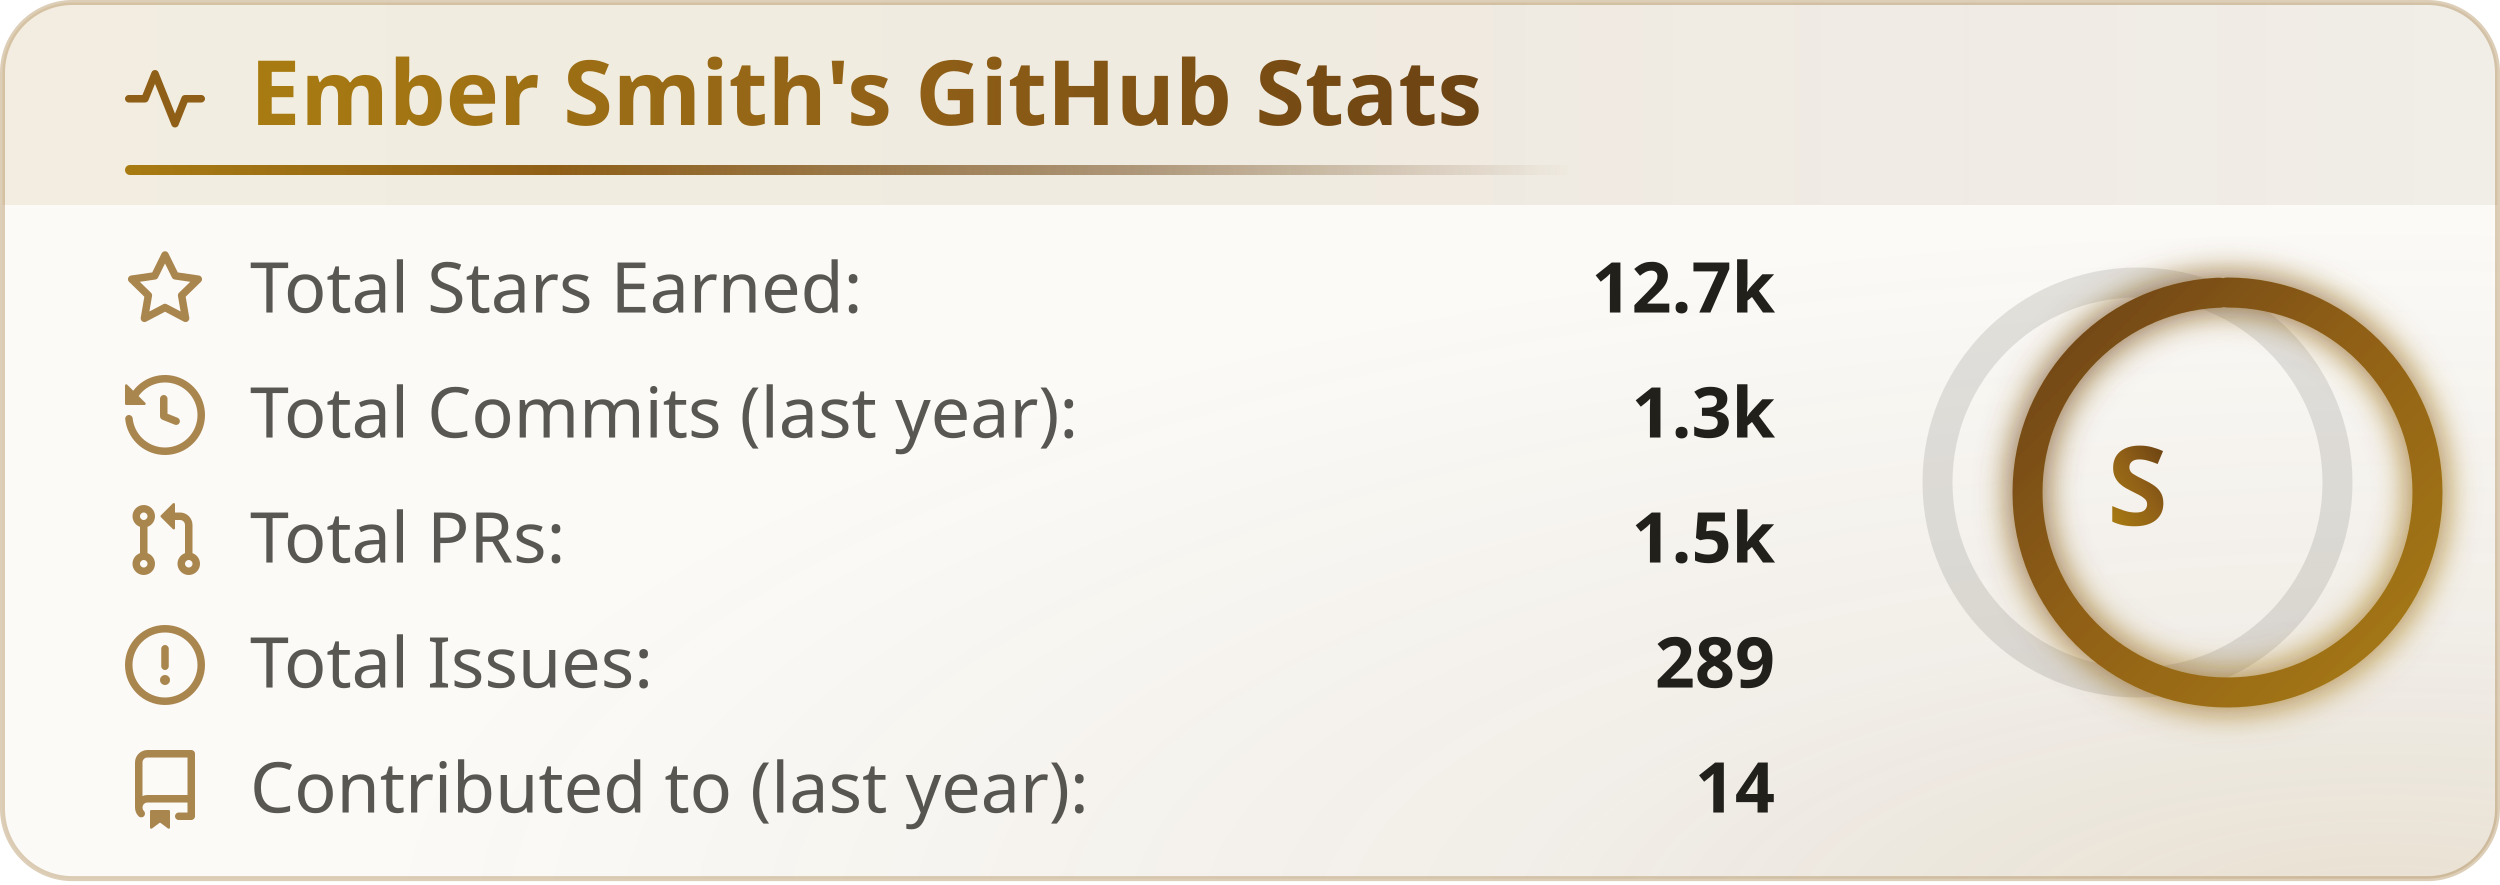
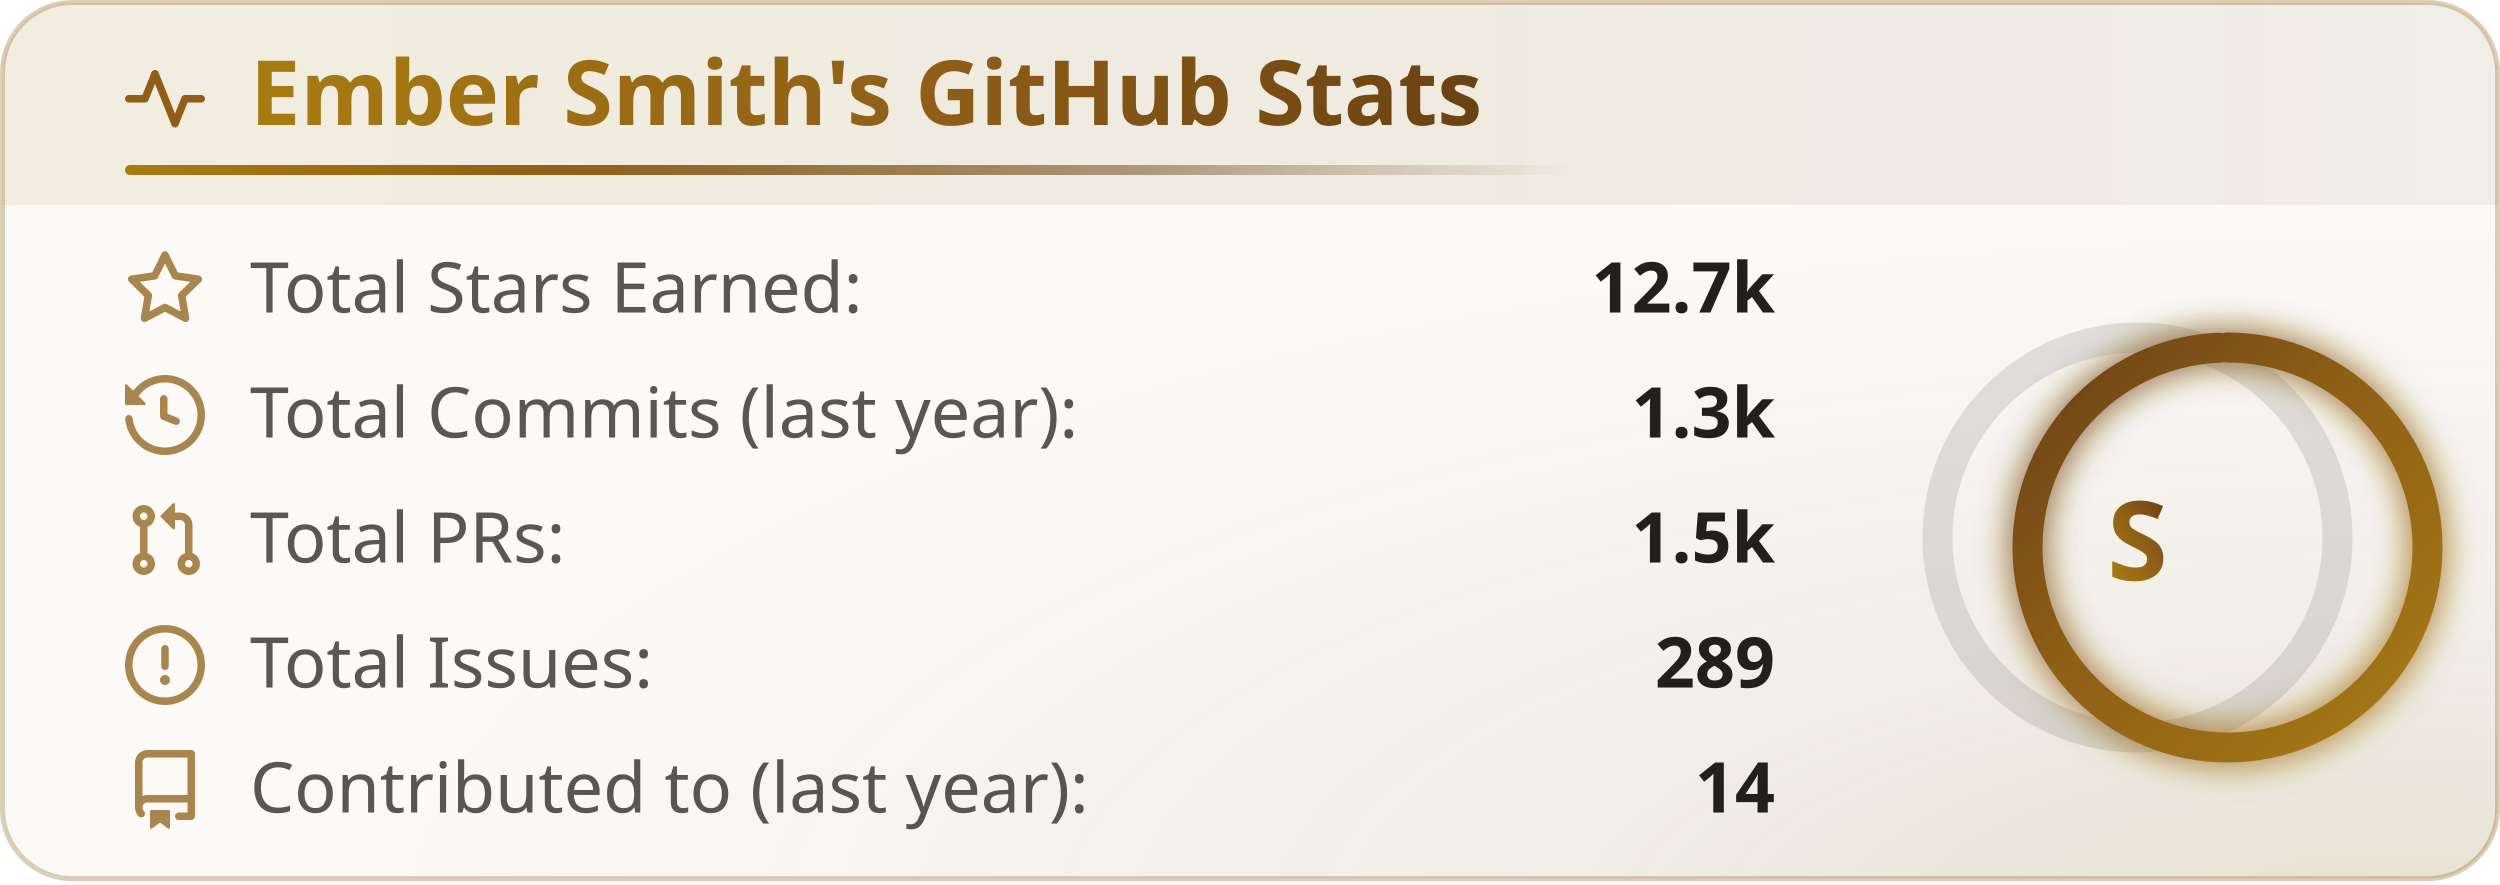
<svg xmlns="http://www.w3.org/2000/svg" width="500" height="177" viewBox="0 0 500 177" fill="none" role="img" aria-labelledby="title-id desc-id">
  <style>
    .header {
      font: 600 18px 'Segoe UI', Ubuntu, "Helvetica Neue", Sans-Serif;
      fill: url(#heat);
      animation: fadeInAnimation 0.8s ease-in-out backwards;
    }
    /* The icon reads against the title rather than with it, so it keeps its own color. */
    .title-icon {
      fill: #8f5f17;
      animation: fadeInAnimation 0.8s ease-in-out backwards;
    }
    .title-accent {
      transform-box: fill-box;
      transform-origin: left center;
      animation: trailAnimation 0.9s cubic-bezier(0.2, 0.7, 0.2, 1) 0.2s backwards;
    }
    @supports(-moz-appearance: auto) {
      /* Selector detects Firefox */
      .header {
        font-size: 15.5px;
      }
    }
    .stat {
      font: 400 14px 'Segoe UI', Ubuntu, "Helvetica Neue", Sans-Serif;
      fill: #22201b;
      font-variant-numeric: tabular-nums;
    }
    @supports(-moz-appearance: auto) {
      /* Selector detects Firefox */
      .stat {
        font-size: 12px;
      }
    }
    .stagger {
      animation: fadeInAnimation 0.3s ease-in-out backwards;
    }
    .rank-text {
      font: 700 22px 'Segoe UI', Ubuntu, "Helvetica Neue", Sans-Serif;
      fill: url(#heat-ring);
      transform: translate(-5px, 5px);
      animation: scaleInAnimation 0.3s ease-in-out backwards;
    }
    .rank-percentile-header {
      font-size: 14px;
    }
    .rank-percentile-text {
      font-size: 16px;
    }
    /* Labels recede so that the values read first. */
    .not_bold {
      font-weight: 400;
      opacity: 0.75;
    }
    .bold {
      font-weight: 600;
    }
    .icon {
      fill: #8f5f17;
      opacity: 0.75;
      display: block;
    }
    .rank-circle-rim {
      stroke: #22201b;
      fill: none;
      stroke-width: 6;
      opacity: 0.12;
    }
    .rank-circle {
      stroke: url(#heat-ring);
      stroke-dasharray: 251.327;
      fill: none;
      stroke-width: 6;
      stroke-linecap: round;
      opacity: 1;
      transform-origin: -10px 8px;
      transform: rotate(-90deg);
      stroke-dashoffset: 1.612;
      animation: rankAnimation 0.8s backwards ease-in-out;
    }
    @keyframes rankAnimation {
      from {
        stroke-dashoffset: 251.327;
      }
      to {
        stroke-dashoffset: 1.612;
      }
    }
    /* A spark burns out at the top of its rise, so its resting frame is unlit. */
    .spark {
      fill: #a87b12;
      opacity: 0;
      animation: sparkAnimation 3.4s ease-out 3 backwards;
    }
    @keyframes sparkAnimation {
      0% {
        opacity: 0;
        transform: translateY(0);
      }
      15% {
        opacity: 1;
      }
      100% {
        opacity: 0;
        transform: translateY(-56px);
      }
    }
    @media (prefers-color-scheme: dark) {
      .heat-0 {
        stop-color: #f5e6b8;
      }
      .heat-1 {
        stop-color: #d4a44c;
      }
      .heat-2 {
        stop-color: #a8742a;
      }
      .glow-core {
        stop-color: #d4a44c;
        stop-opacity: 0.42;
      }
      .glow-edge {
        stop-color: #a8742a;
        stop-opacity: 0.147;
      }
      .band-0 {
        stop-color: #f5e6b8;
        stop-opacity: 0.16;
      }
      .band-1 {
        stop-color: #d4a44c;
        stop-opacity: 0.16;
      }
      .band-2 {
        stop-color: #a8742a;
        stop-opacity: 0.112;
      }
      .title-icon {
        fill: #d4a44c;
      }
      .card-bg {
        fill: #121110;
        stroke: #d4a44c4d;
      }
      .stat {
        fill: #f2efe8;
      }
      .icon {
        fill: #d4a44c;
      }
      .rank-circle-rim {
        stroke: #f2efe8;
      }
      .spark {
        fill: #f5e6b8;
      }
    }
    /* Animations */
    @keyframes scaleInAnimation {
      from {
        transform: translate(-5px, 5px) scale(0);
      }
      to {
        transform: translate(-5px, 5px) scale(1);
      }
    }
    @keyframes fadeInAnimation {
      from {
        opacity: 0;
      }
      to {
        opacity: 1;
      }
    }
    @keyframes trailAnimation {
      from {
        transform: scaleX(0);
      }
    }
    @media (prefers-reduced-motion: reduce) {
      * {
        animation-duration: 0s !important;
        animation-delay: 0s !important;
      }
    }
  </style>
  <defs>
    <linearGradient id="heat" x1="0" y1="0" x2="1" y2="0">
      <stop offset="0" class="heat-0" stop-color="#a87b12" />
      <stop offset="0.55" class="heat-1" stop-color="#8f5f17" />
      <stop offset="1" class="heat-2" stop-color="#6b4212" />
    </linearGradient>
    <linearGradient id="heat-ring" x1="0" y1="1" x2="1" y2="0">
      <stop offset="0" class="heat-0" stop-color="#a87b12" />
      <stop offset="0.55" class="heat-1" stop-color="#8f5f17" />
      <stop offset="1" class="heat-2" stop-color="#6b4212" />
    </linearGradient>
    <linearGradient id="heat-trail" x1="0" y1="0" x2="1" y2="0">
      <stop offset="0" class="heat-0" stop-color="#a87b12" />
      <stop offset="0.3" class="heat-1" stop-color="#8f5f17" />
      <stop offset="0.7" class="heat-2" stop-color="#6b4212" stop-opacity="0.5" />
      <stop offset="1" class="heat-2" stop-color="#6b4212" stop-opacity="0" />
    </linearGradient>
    <linearGradient id="heat-band" x1="0" y1="0" x2="1" y2="0">
      <stop offset="0" class="band-0" stop-color="#a87b12" stop-opacity="0.1" />
      <stop offset="0.55" class="band-1" stop-color="#8f5f17" stop-opacity="0.1" />
      <stop offset="1" class="band-2" stop-color="#6b4212" stop-opacity="0.07" />
    </linearGradient>
    <radialGradient id="heat-glow" cx="0.95" cy="1.05" r="0.8">
      <stop offset="0" class="glow-core" stop-color="#8f5f17" stop-opacity="0.17" />
      <stop offset="0.45" class="glow-edge" stop-color="#6b4212" stop-opacity="0.06" />
      <stop offset="1" class="heat-2" stop-color="#6b4212" stop-opacity="0" />
    </radialGradient>
    <filter id="heat-bloom" x="-50%" y="-50%" width="200%" height="200%">
      <feGaussianBlur stdDeviation="3.5" result="bloom" />
      <feMerge>
        <feMergeNode in="bloom" />
        <feMergeNode in="SourceGraphic" />
      </feMerge>
    </filter>
  </defs>
  <rect data-testid="card-bg" class="card-bg" x="0.5" y="0.5" rx="14" height="99%" width="499" stroke="#8f5f174d" fill="#fbfaf7" stroke-opacity="1" />
  <rect data-testid="card-glow" x="0.5" y="0.5" rx="14" height="99%" width="499" fill="url(#heat-glow)" />
  <path data-testid="title-band" d="M0.5 14.5a14 14 0 0 1 14 -14h471a14 14 0 0 1 14 14v26.5h-499z" fill="url(#heat-band)" />
  <g data-testid="card-title" transform="translate(25, 25)">
    <g>
      <svg class="title-icon" x="0" y="-13" viewBox="0 0 16 16" version="1.1" width="16" height="16">
        <path d="M6 2c.306 0 .582.187.696.471L10 10.731l1.304-3.26A.751.751 0 0 1 12 7h3.25a.75.75 0 0 1 0 1.5h-2.742l-1.812 4.529a.751.751 0 0 1-1.392 0L6 4.769l-1.304 3.26A.751.751 0 0 1 4 8.5H.75a.75.75 0 0 1 0-1.5h2.742l1.812-4.529A.751.751 0 0 1 6 2Z" />
      </svg>
    </g>
    <g transform="translate(25, 0)">
      <text x="0" y="0" class="header" data-testid="header">Ember Smith's GitHub Stats</text>
    </g>
    <rect data-testid="title-accent" class="title-accent" x="0" y="8" width="288.9" height="2" rx="1" fill="url(#heat-trail)" />
  </g>
  <g data-testid="main-card-body" transform="translate(0, 50)">
-     <g data-testid="rank-circle" transform="translate(437.5, 38.5)">
+     <g data-testid="rank-circle" transform="translate(437.5, 49.5)">
      <circle class="rank-circle-rim" cx="-10" cy="8" r="40" />
      <circle class="rank-circle" cx="-10" cy="8" r="40" filter="url(#heat-bloom)" />
      <g class="rank-text">
        <text x="-5" alignment-baseline="central" dominant-baseline="central" text-anchor="middle" y="3" data-testid="level-rank-icon">S</text>
      </g>
      <circle class="spark" cx="-36" cy="42" r="1.7" style="animation-delay: 0s" />
      <circle class="spark" cx="-20" cy="48" r="1.7" style="animation-delay: 1.1s" />
      <circle class="spark" cx="-6" cy="44" r="1.7" style="animation-delay: 2.2s" />
      <circle class="spark" cx="8" cy="50" r="1.7" style="animation-delay: 0.6s" />
      <circle class="spark" cx="20" cy="40" r="1.7" style="animation-delay: 1.7s" />
    </g>
    <svg x="0" y="0">
      <g>
        <g class="stagger" style="animation-delay: 120ms" transform="translate(25, 0)">
          <svg data-testid="icon" class="icon" viewBox="0 0 16 16" version="1.1" width="16" height="16">
            <path fill-rule="evenodd" d="M8 .25a.75.75 0 01.673.418l1.882 3.815 4.21.612a.75.75 0 01.416 1.279l-3.046 2.97.719 4.192a.75.75 0 01-1.088.791L8 12.347l-3.766 1.98a.75.75 0 01-1.088-.79l.72-4.194L.818 6.374a.75.75 0 01.416-1.28l4.21-.611L7.327.668A.75.75 0 018 .25zm0 2.445L6.615 5.5a.75.75 0 01-.564.41l-3.097.45 2.24 2.184a.75.75 0 01.216.664l-.528 3.084 2.769-1.456a.75.75 0 01.698 0l2.77 1.456-.53-3.084a.75.75 0 01.216-.664l2.24-2.183-3.096-.45a.75.75 0 01-.564-.41L8 2.694v.001z" />
          </svg>
          <text class="stat not_bold" x="25" y="12.5">Total Stars Earned:</text>
          <text class="stat bold" x="330" text-anchor="end" y="12.5" data-testid="stars">12.7k</text>
        </g>
      </g>
      <g transform="translate(0, 25)">
        <g class="stagger" style="animation-delay: 160ms" transform="translate(25, 0)">
          <svg data-testid="icon" class="icon" viewBox="0 0 16 16" version="1.1" width="16" height="16">
            <path fill-rule="evenodd" d="M1.643 3.143L.427 1.927A.25.25 0 000 2.104V5.75c0 .138.112.25.25.25h3.646a.25.25 0 00.177-.427L2.715 4.215a6.5 6.5 0 11-1.18 4.458.75.75 0 10-1.493.154 8.001 8.001 0 101.6-5.684zM7.75 4a.75.75 0 01.75.75v2.992l2.028.812a.75.75 0 01-.557 1.392l-2.5-1A.75.75 0 017 8.25v-3.5A.75.75 0 017.75 4z" />
          </svg>
          <text class="stat not_bold" x="25" y="12.5">Total Commits (last year):</text>
          <text class="stat bold" x="330" text-anchor="end" y="12.5" data-testid="commits">1.3k</text>
        </g>
      </g>
      <g transform="translate(0, 50)">
        <g class="stagger" style="animation-delay: 200ms" transform="translate(25, 0)">
          <svg data-testid="icon" class="icon" viewBox="0 0 16 16" version="1.1" width="16" height="16">
            <path fill-rule="evenodd" d="M7.177 3.073L9.573.677A.25.25 0 0110 .854v4.792a.25.25 0 01-.427.177L7.177 3.427a.25.25 0 010-.354zM3.75 2.5a.75.75 0 100 1.5.75.75 0 000-1.5zm-2.25.75a2.25 2.25 0 113 2.122v5.256a2.251 2.251 0 11-1.5 0V5.372A2.25 2.25 0 011.5 3.25zM11 2.5h-1V4h1a1 1 0 011 1v5.628a2.251 2.251 0 101.5 0V5A2.5 2.5 0 0011 2.5zm1 10.25a.75.75 0 111.5 0 .75.75 0 01-1.5 0zM3.75 12a.75.75 0 100 1.5.75.75 0 000-1.5z" />
          </svg>
          <text class="stat not_bold" x="25" y="12.5">Total PRs:</text>
          <text class="stat bold" x="330" text-anchor="end" y="12.5" data-testid="prs">1.5k</text>
        </g>
      </g>
      <g transform="translate(0, 75)">
        <g class="stagger" style="animation-delay: 240ms" transform="translate(25, 0)">
          <svg data-testid="icon" class="icon" viewBox="0 0 16 16" version="1.1" width="16" height="16">
            <path fill-rule="evenodd" d="M8 1.5a6.5 6.5 0 100 13 6.5 6.5 0 000-13zM0 8a8 8 0 1116 0A8 8 0 010 8zm9 3a1 1 0 11-2 0 1 1 0 012 0zm-.25-6.25a.75.75 0 00-1.5 0v3.5a.75.75 0 001.5 0v-3.5z" />
          </svg>
          <text class="stat not_bold" x="25" y="12.5">Total Issues:</text>
          <text class="stat bold" x="330" text-anchor="end" y="12.5" data-testid="issues">289</text>
        </g>
      </g>
      <g transform="translate(0, 100)">
        <g class="stagger" style="animation-delay: 280ms" transform="translate(25, 0)">
          <svg data-testid="icon" class="icon" viewBox="0 0 16 16" version="1.1" width="16" height="16">
            <path fill-rule="evenodd" d="M2 2.5A2.5 2.5 0 014.5 0h8.75a.75.75 0 01.75.75v12.5a.75.75 0 01-.75.75h-2.5a.75.75 0 110-1.5h1.75v-2h-8a1 1 0 00-.714 1.7.75.75 0 01-1.072 1.05A2.495 2.495 0 012 11.5v-9zm10.5-1V9h-8c-.356 0-.694.074-1 .208V2.5a1 1 0 011-1h8zM5 12.25v3.25a.25.25 0 00.4.2l1.45-1.087a.25.25 0 01.3 0L8.6 15.7a.25.25 0 00.4-.2v-3.25a.25.25 0 00-.25-.25h-3.5a.25.25 0 00-.25.25z" />
          </svg>
          <text class="stat not_bold" x="25" y="12.5">Contributed to (last year):</text>
          <text class="stat bold" x="330" text-anchor="end" y="12.5" data-testid="contributed_to">14</text>
        </g>
      </g>
    </svg>
  </g>
</svg>
